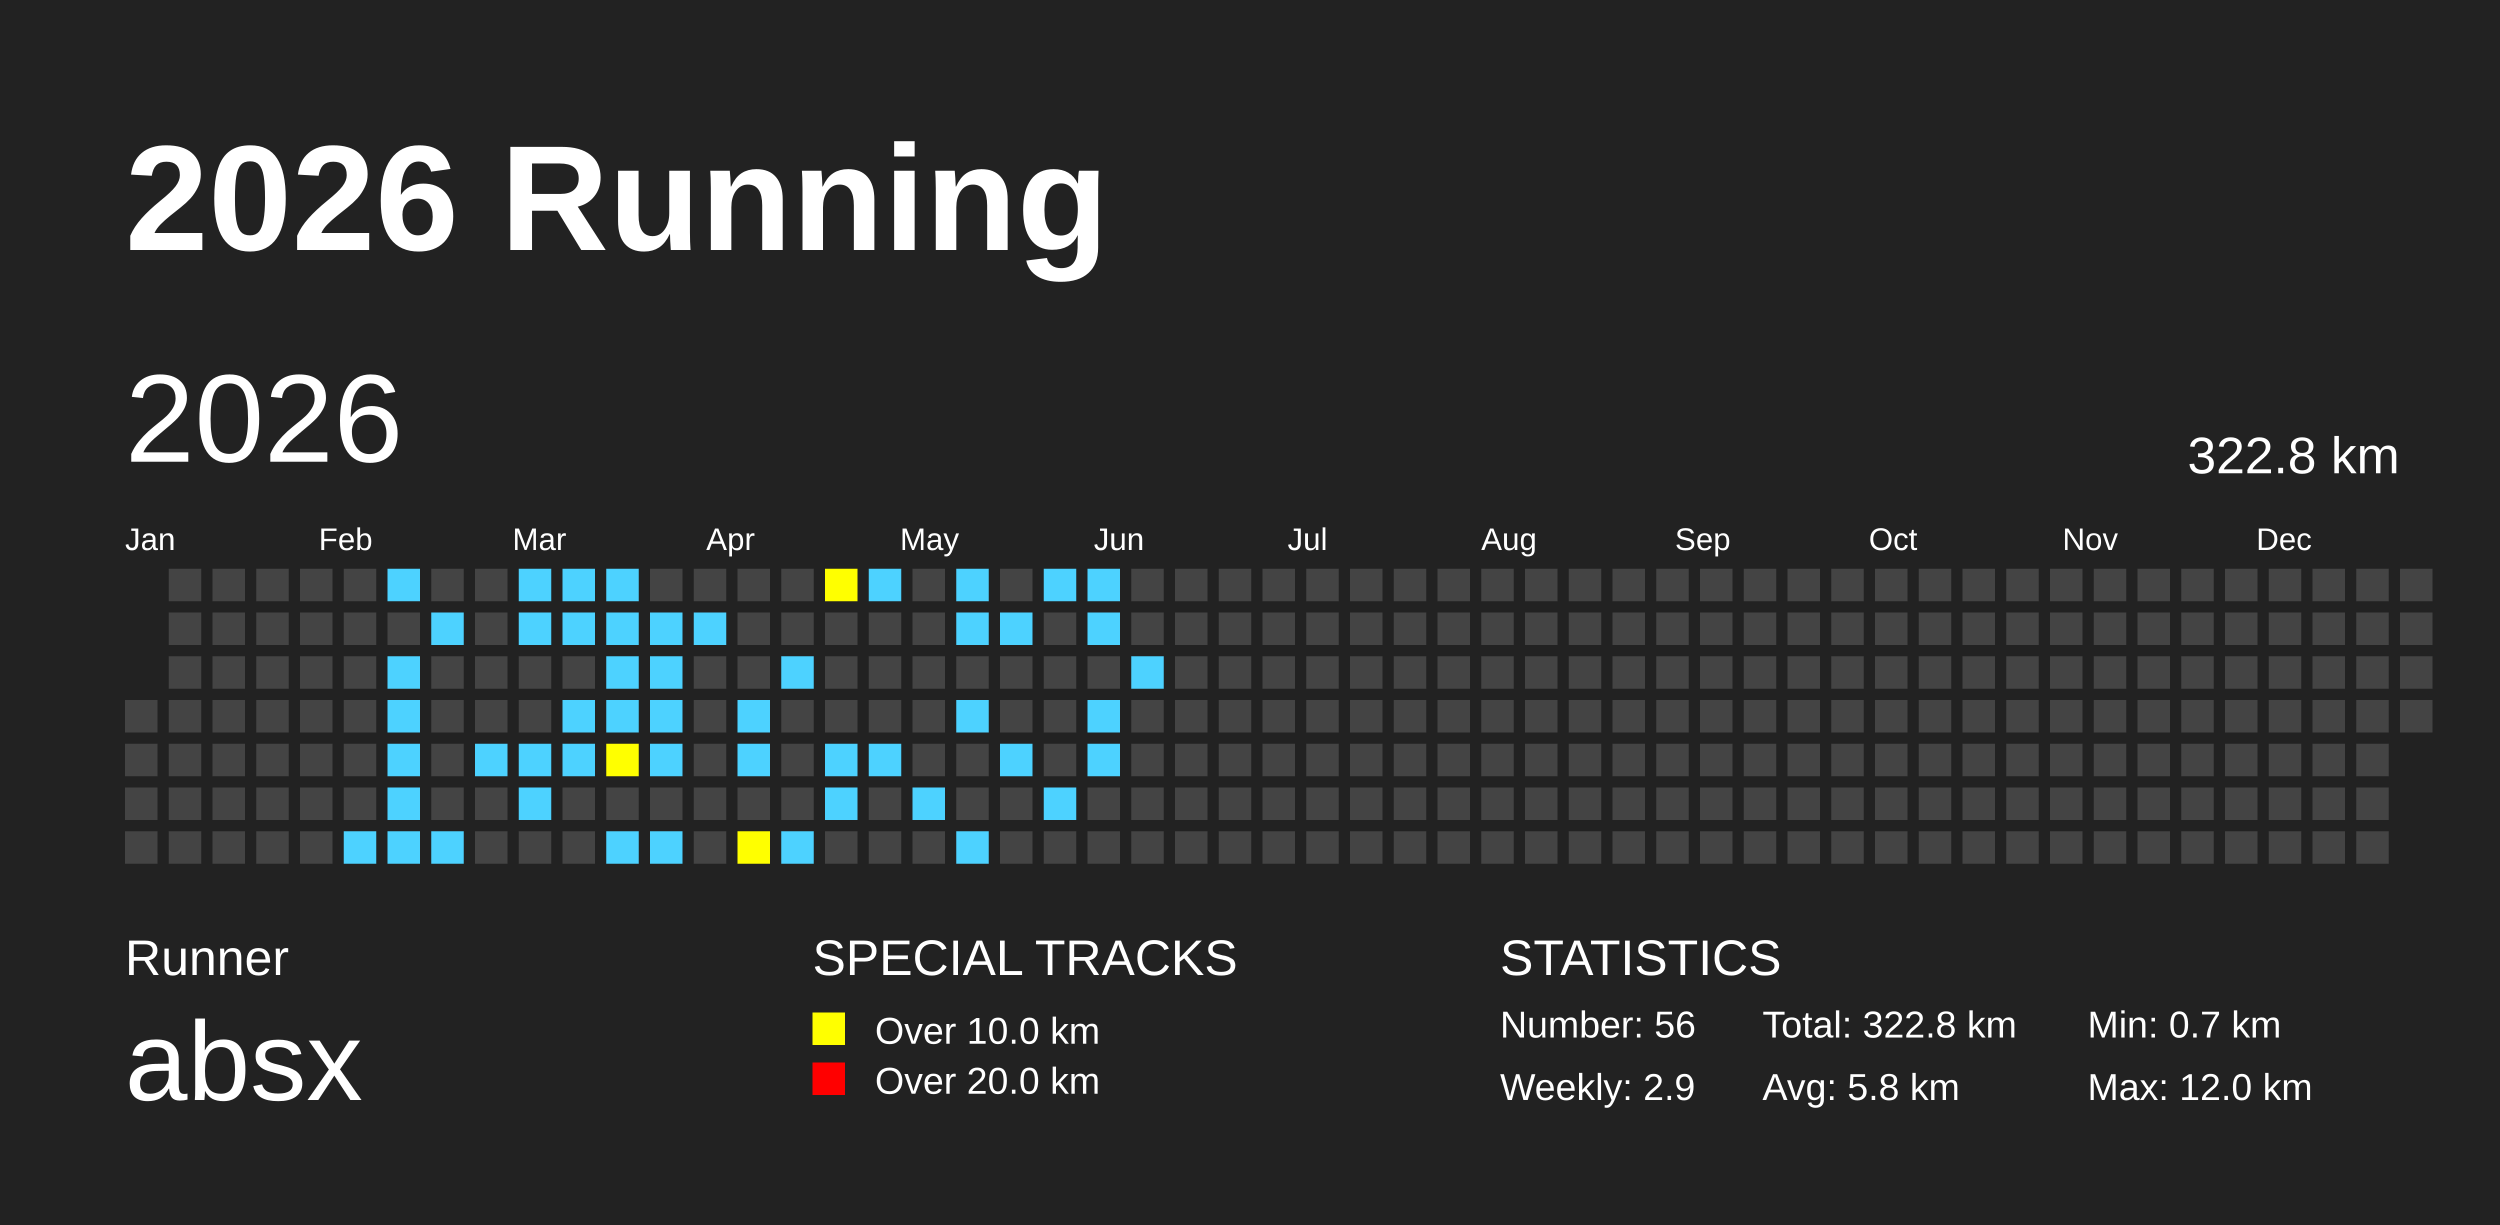
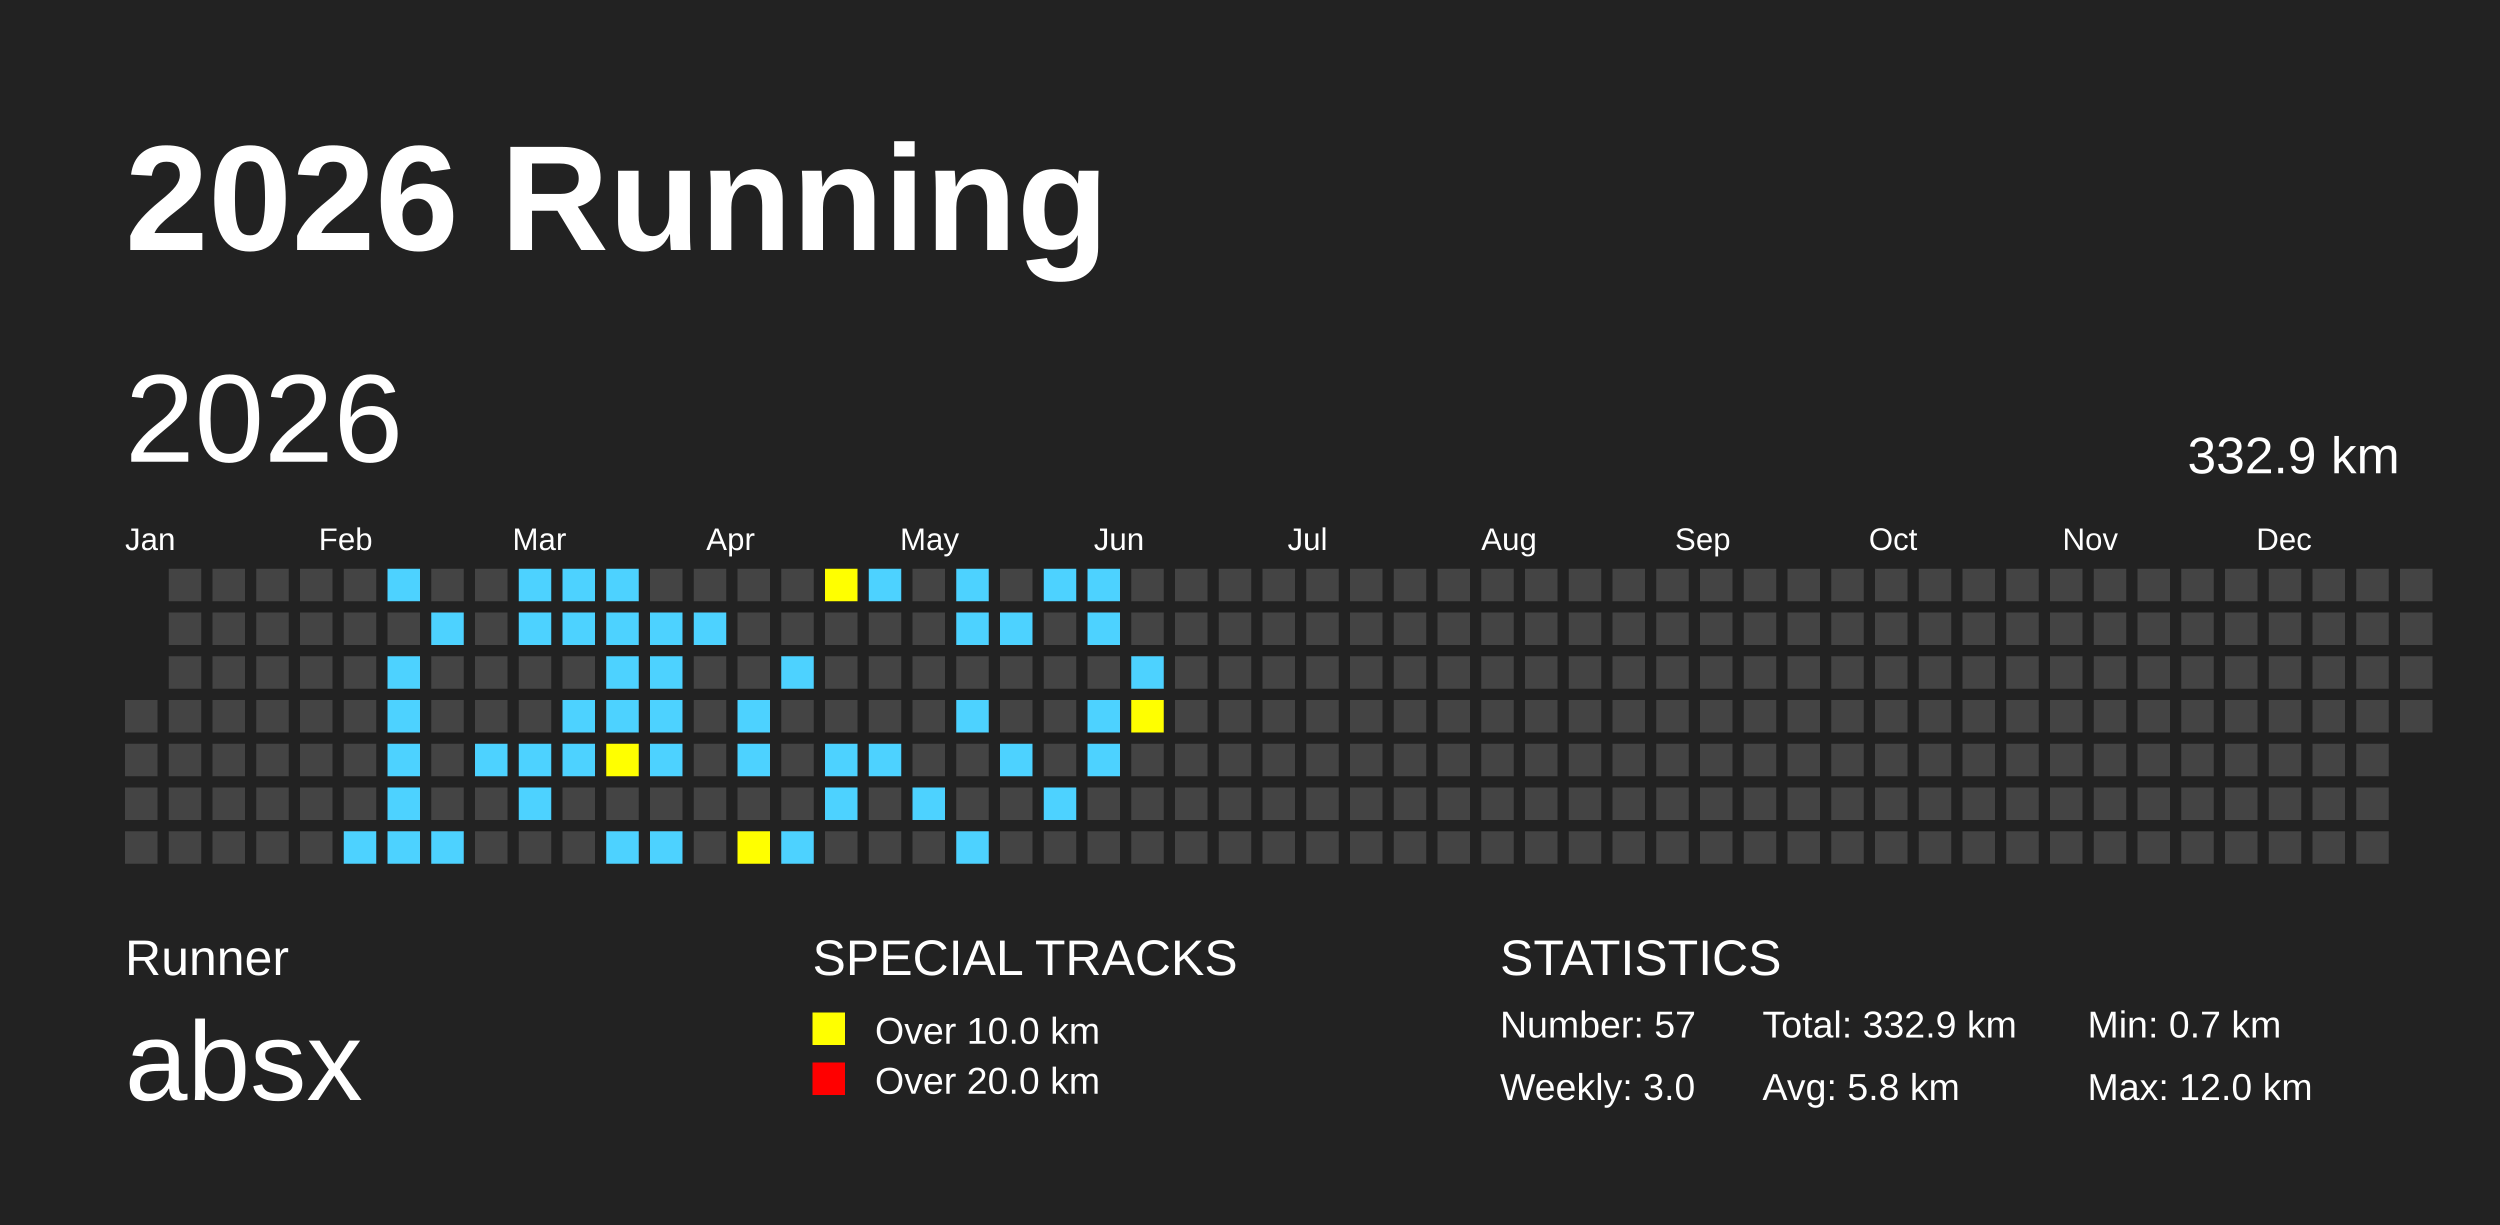
<svg xmlns="http://www.w3.org/2000/svg" baseProfile="full" height="98mm" version="1.1" viewBox="0,0,200,98" width="200mm">
  <defs />
  <rect fill="#222222" height="98" width="200" x="0" y="0" />
  <text fill="#FFFFFF" style="font-size:12px; font-family:Arial; font-weight:bold;" x="10" y="20">2026 Running</text>
  <text fill="#FFFFFF" style="font-size:4px; font-family:Arial" x="10" y="78">Runner</text>
  <text fill="#FFFFFF" style="font-size:9px; font-family:Arial" x="10" y="88">absx</text>
  <text fill="#FFFFFF" style="font-size:4px; font-family:Arial" x="65" y="78">SPECIAL TRACKS</text>
  <rect fill="yellow" height="2.6" width="2.6" x="65" y="81" />
  <text fill="#FFFFFF" style="font-size:3px; font-family:Arial" x="70" y="83.5">Over 10.0 km</text>
  <rect fill="red" height="2.6" width="2.6" x="65" y="85" />
  <text fill="#FFFFFF" style="font-size:3px; font-family:Arial" x="70" y="87.5">Over 20.0 km</text>
  <text fill="#FFFFFF" style="font-size:4px; font-family:Arial" x="120" y="78">STATISTICS</text>
-   <text fill="#FFFFFF" style="font-size:3px; font-family:Arial" x="120" y="83">Number: 56</text>
-   <text fill="#FFFFFF" style="font-size:3px; font-family:Arial" x="120" y="88">Weekly: 2.9</text>
-   <text fill="#FFFFFF" style="font-size:3px; font-family:Arial" x="141" y="83">Total: 322.8 km</text>
+   <text fill="#FFFFFF" style="font-size:3px; font-family:Arial" x="120" y="83">Number: 57</text>
+   <text fill="#FFFFFF" style="font-size:3px; font-family:Arial" x="120" y="88">Weekly: 3.0</text>
+   <text fill="#FFFFFF" style="font-size:3px; font-family:Arial" x="141" y="83">Total: 332.9 km</text>
  <text fill="#FFFFFF" style="font-size:3px; font-family:Arial" x="141" y="88">Avg: 5.8 km</text>
  <text fill="#FFFFFF" style="font-size:3px; font-family:Arial" x="167" y="83">Min: 0.7 km</text>
  <text fill="#FFFFFF" style="font-size:3px; font-family:Arial" x="167" y="88">Max: 12.0 km</text>
  <text dominant-baseline="hanging" fill="#FFFFFF" style="font-size:10.0px; font-family:Arial;" x="10" y="30">2026</text>
-   <text dominant-baseline="hanging" fill="#FFFFFF" style="font-size:4.125px; font-family:Arial;" x="175" y="35">322.8 km</text>
+   <text dominant-baseline="hanging" fill="#FFFFFF" style="font-size:4.125px; font-family:Arial;" x="175" y="35">332.9 km</text>
  <text fill="#FFFFFF" style="font-size:2.5px; font-family:Arial" x="10.0" y="44">Jan</text>
  <text fill="#FFFFFF" style="font-size:2.5px; font-family:Arial" x="25.5" y="44">Feb</text>
  <text fill="#FFFFFF" style="font-size:2.5px; font-family:Arial" x="41.0" y="44">Mar</text>
  <text fill="#FFFFFF" style="font-size:2.5px; font-family:Arial" x="56.5" y="44">Apr</text>
  <text fill="#FFFFFF" style="font-size:2.5px; font-family:Arial" x="72.0" y="44">May</text>
  <text fill="#FFFFFF" style="font-size:2.5px; font-family:Arial" x="87.5" y="44">Jun</text>
  <text fill="#FFFFFF" style="font-size:2.5px; font-family:Arial" x="103.0" y="44">Jul</text>
  <text fill="#FFFFFF" style="font-size:2.5px; font-family:Arial" x="118.5" y="44">Aug</text>
  <text fill="#FFFFFF" style="font-size:2.5px; font-family:Arial" x="134.0" y="44">Sep</text>
  <text fill="#FFFFFF" style="font-size:2.5px; font-family:Arial" x="149.5" y="44">Oct</text>
  <text fill="#FFFFFF" style="font-size:2.5px; font-family:Arial" x="165.0" y="44">Nov</text>
  <text fill="#FFFFFF" style="font-size:2.5px; font-family:Arial" x="180.5" y="44">Dec</text>
  <rect fill="#444444" height="2.6" width="2.6" x="10.0" y="56.0" />
  <rect fill="#444444" height="2.6" width="2.6" x="10.0" y="59.5" />
  <rect fill="#444444" height="2.6" width="2.6" x="10.0" y="63.0" />
  <rect fill="#444444" height="2.6" width="2.6" x="10.0" y="66.5" />
  <rect fill="#444444" height="2.6" width="2.6" x="13.5" y="45.5" />
  <rect fill="#444444" height="2.6" width="2.6" x="13.5" y="49.0" />
  <rect fill="#444444" height="2.6" width="2.6" x="13.5" y="52.5" />
  <rect fill="#444444" height="2.6" width="2.6" x="13.5" y="56.0" />
  <rect fill="#444444" height="2.6" width="2.6" x="13.5" y="59.5" />
  <rect fill="#444444" height="2.6" width="2.6" x="13.5" y="63.0" />
  <rect fill="#444444" height="2.6" width="2.6" x="13.5" y="66.5" />
  <rect fill="#444444" height="2.6" width="2.6" x="17.0" y="45.5" />
  <rect fill="#444444" height="2.6" width="2.6" x="17.0" y="49.0" />
  <rect fill="#444444" height="2.6" width="2.6" x="17.0" y="52.5" />
  <rect fill="#444444" height="2.6" width="2.6" x="17.0" y="56.0" />
  <rect fill="#444444" height="2.6" width="2.6" x="17.0" y="59.5" />
  <rect fill="#444444" height="2.6" width="2.6" x="17.0" y="63.0" />
  <rect fill="#444444" height="2.6" width="2.6" x="17.0" y="66.5" />
  <rect fill="#444444" height="2.6" width="2.6" x="20.5" y="45.5" />
  <rect fill="#444444" height="2.6" width="2.6" x="20.5" y="49.0" />
  <rect fill="#444444" height="2.6" width="2.6" x="20.5" y="52.5" />
  <rect fill="#444444" height="2.6" width="2.6" x="20.5" y="56.0" />
  <rect fill="#444444" height="2.6" width="2.6" x="20.5" y="59.5" />
  <rect fill="#444444" height="2.6" width="2.6" x="20.5" y="63.0" />
  <rect fill="#444444" height="2.6" width="2.6" x="20.5" y="66.5" />
  <rect fill="#444444" height="2.6" width="2.6" x="24.0" y="45.5" />
  <rect fill="#444444" height="2.6" width="2.6" x="24.0" y="49.0" />
  <rect fill="#444444" height="2.6" width="2.6" x="24.0" y="52.5" />
  <rect fill="#444444" height="2.6" width="2.6" x="24.0" y="56.0" />
  <rect fill="#444444" height="2.6" width="2.6" x="24.0" y="59.5" />
  <rect fill="#444444" height="2.6" width="2.6" x="24.0" y="63.0" />
  <rect fill="#444444" height="2.6" width="2.6" x="24.0" y="66.5" />
  <rect fill="#444444" height="2.6" width="2.6" x="27.5" y="45.5" />
  <rect fill="#444444" height="2.6" width="2.6" x="27.5" y="49.0" />
  <rect fill="#444444" height="2.6" width="2.6" x="27.5" y="52.5" />
  <rect fill="#444444" height="2.6" width="2.6" x="27.5" y="56.0" />
  <rect fill="#444444" height="2.6" width="2.6" x="27.5" y="59.5" />
  <rect fill="#444444" height="2.6" width="2.6" x="27.5" y="63.0" />
  <rect fill="#4DD2FF" height="2.6" width="2.6" x="27.5" y="66.5" />
  <rect fill="#4DD2FF" height="2.6" width="2.6" x="31.0" y="45.5" />
  <rect fill="#444444" height="2.6" width="2.6" x="31.0" y="49.0" />
  <rect fill="#4DD2FF" height="2.6" width="2.6" x="31.0" y="52.5" />
  <rect fill="#4DD2FF" height="2.6" width="2.6" x="31.0" y="56.0" />
  <rect fill="#4DD2FF" height="2.6" width="2.6" x="31.0" y="59.5" />
  <rect fill="#4DD2FF" height="2.6" width="2.6" x="31.0" y="63.0" />
  <rect fill="#4DD2FF" height="2.6" width="2.6" x="31.0" y="66.5" />
  <rect fill="#444444" height="2.6" width="2.6" x="34.5" y="45.5" />
  <rect fill="#4DD2FF" height="2.6" width="2.6" x="34.5" y="49.0" />
  <rect fill="#444444" height="2.6" width="2.6" x="34.5" y="52.5" />
  <rect fill="#444444" height="2.6" width="2.6" x="34.5" y="56.0" />
  <rect fill="#444444" height="2.6" width="2.6" x="34.5" y="59.5" />
  <rect fill="#444444" height="2.6" width="2.6" x="34.5" y="63.0" />
  <rect fill="#4DD2FF" height="2.6" width="2.6" x="34.5" y="66.5" />
  <rect fill="#444444" height="2.6" width="2.6" x="38.0" y="45.5" />
  <rect fill="#444444" height="2.6" width="2.6" x="38.0" y="49.0" />
  <rect fill="#444444" height="2.6" width="2.6" x="38.0" y="52.5" />
  <rect fill="#444444" height="2.6" width="2.6" x="38.0" y="56.0" />
  <rect fill="#4DD2FF" height="2.6" width="2.6" x="38.0" y="59.5" />
  <rect fill="#444444" height="2.6" width="2.6" x="38.0" y="63.0" />
  <rect fill="#444444" height="2.6" width="2.6" x="38.0" y="66.5" />
  <rect fill="#4DD2FF" height="2.6" width="2.6" x="41.5" y="45.5" />
  <rect fill="#4DD2FF" height="2.6" width="2.6" x="41.5" y="49.0" />
  <rect fill="#444444" height="2.6" width="2.6" x="41.5" y="52.5" />
  <rect fill="#444444" height="2.6" width="2.6" x="41.5" y="56.0" />
  <rect fill="#4DD2FF" height="2.6" width="2.6" x="41.5" y="59.5" />
  <rect fill="#4DD2FF" height="2.6" width="2.6" x="41.5" y="63.0" />
  <rect fill="#444444" height="2.6" width="2.6" x="41.5" y="66.5" />
  <rect fill="#4DD2FF" height="2.6" width="2.6" x="45.0" y="45.5" />
  <rect fill="#4DD2FF" height="2.6" width="2.6" x="45.0" y="49.0" />
  <rect fill="#444444" height="2.6" width="2.6" x="45.0" y="52.5" />
  <rect fill="#4DD2FF" height="2.6" width="2.6" x="45.0" y="56.0" />
  <rect fill="#4DD2FF" height="2.6" width="2.6" x="45.0" y="59.5" />
  <rect fill="#444444" height="2.6" width="2.6" x="45.0" y="63.0" />
  <rect fill="#444444" height="2.6" width="2.6" x="45.0" y="66.5" />
  <rect fill="#4DD2FF" height="2.6" width="2.6" x="48.5" y="45.5" />
  <rect fill="#4DD2FF" height="2.6" width="2.6" x="48.5" y="49.0" />
  <rect fill="#4DD2FF" height="2.6" width="2.6" x="48.5" y="52.5" />
  <rect fill="#4DD2FF" height="2.6" width="2.6" x="48.5" y="56.0" />
  <rect fill="yellow" height="2.6" width="2.6" x="48.5" y="59.5" />
  <rect fill="#444444" height="2.6" width="2.6" x="48.5" y="63.0" />
  <rect fill="#4DD2FF" height="2.6" width="2.6" x="48.5" y="66.5" />
  <rect fill="#444444" height="2.6" width="2.6" x="52.0" y="45.5" />
  <rect fill="#4DD2FF" height="2.6" width="2.6" x="52.0" y="49.0" />
  <rect fill="#4DD2FF" height="2.6" width="2.6" x="52.0" y="52.5" />
  <rect fill="#4DD2FF" height="2.6" width="2.6" x="52.0" y="56.0" />
  <rect fill="#4DD2FF" height="2.6" width="2.6" x="52.0" y="59.5" />
  <rect fill="#444444" height="2.6" width="2.6" x="52.0" y="63.0" />
  <rect fill="#4DD2FF" height="2.6" width="2.6" x="52.0" y="66.5" />
  <rect fill="#444444" height="2.6" width="2.6" x="55.5" y="45.5" />
  <rect fill="#4DD2FF" height="2.6" width="2.6" x="55.5" y="49.0" />
  <rect fill="#444444" height="2.6" width="2.6" x="55.5" y="52.5" />
  <rect fill="#444444" height="2.6" width="2.6" x="55.5" y="56.0" />
  <rect fill="#444444" height="2.6" width="2.6" x="55.5" y="59.5" />
  <rect fill="#444444" height="2.6" width="2.6" x="55.5" y="63.0" />
  <rect fill="#444444" height="2.6" width="2.6" x="55.5" y="66.5" />
  <rect fill="#444444" height="2.6" width="2.6" x="59.0" y="45.5" />
  <rect fill="#444444" height="2.6" width="2.6" x="59.0" y="49.0" />
  <rect fill="#444444" height="2.6" width="2.6" x="59.0" y="52.5" />
  <rect fill="#4DD2FF" height="2.6" width="2.6" x="59.0" y="56.0" />
  <rect fill="#4DD2FF" height="2.6" width="2.6" x="59.0" y="59.5" />
  <rect fill="#444444" height="2.6" width="2.6" x="59.0" y="63.0" />
  <rect fill="yellow" height="2.6" width="2.6" x="59.0" y="66.5" />
  <rect fill="#444444" height="2.6" width="2.6" x="62.5" y="45.5" />
  <rect fill="#444444" height="2.6" width="2.6" x="62.5" y="49.0" />
  <rect fill="#4DD2FF" height="2.6" width="2.6" x="62.5" y="52.5" />
  <rect fill="#444444" height="2.6" width="2.6" x="62.5" y="56.0" />
  <rect fill="#444444" height="2.6" width="2.6" x="62.5" y="59.5" />
  <rect fill="#444444" height="2.6" width="2.6" x="62.5" y="63.0" />
  <rect fill="#4DD2FF" height="2.6" width="2.6" x="62.5" y="66.5" />
  <rect fill="yellow" height="2.6" width="2.6" x="66.0" y="45.5" />
  <rect fill="#444444" height="2.6" width="2.6" x="66.0" y="49.0" />
  <rect fill="#444444" height="2.6" width="2.6" x="66.0" y="52.5" />
  <rect fill="#444444" height="2.6" width="2.6" x="66.0" y="56.0" />
  <rect fill="#4DD2FF" height="2.6" width="2.6" x="66.0" y="59.5" />
  <rect fill="#4DD2FF" height="2.6" width="2.6" x="66.0" y="63.0" />
  <rect fill="#444444" height="2.6" width="2.6" x="66.0" y="66.5" />
  <rect fill="#4DD2FF" height="2.6" width="2.6" x="69.5" y="45.5" />
  <rect fill="#444444" height="2.6" width="2.6" x="69.5" y="49.0" />
  <rect fill="#444444" height="2.6" width="2.6" x="69.5" y="52.5" />
  <rect fill="#444444" height="2.6" width="2.6" x="69.5" y="56.0" />
  <rect fill="#4DD2FF" height="2.6" width="2.6" x="69.5" y="59.5" />
  <rect fill="#444444" height="2.6" width="2.6" x="69.5" y="63.0" />
  <rect fill="#444444" height="2.6" width="2.6" x="69.5" y="66.5" />
  <rect fill="#444444" height="2.6" width="2.6" x="73.0" y="45.5" />
  <rect fill="#444444" height="2.6" width="2.6" x="73.0" y="49.0" />
  <rect fill="#444444" height="2.6" width="2.6" x="73.0" y="52.5" />
  <rect fill="#444444" height="2.6" width="2.6" x="73.0" y="56.0" />
  <rect fill="#444444" height="2.6" width="2.6" x="73.0" y="59.5" />
  <rect fill="#4DD2FF" height="2.6" width="2.6" x="73.0" y="63.0" />
  <rect fill="#444444" height="2.6" width="2.6" x="73.0" y="66.5" />
  <rect fill="#4DD2FF" height="2.6" width="2.6" x="76.5" y="45.5" />
  <rect fill="#4DD2FF" height="2.6" width="2.6" x="76.5" y="49.0" />
  <rect fill="#444444" height="2.6" width="2.6" x="76.5" y="52.5" />
  <rect fill="#4DD2FF" height="2.6" width="2.6" x="76.5" y="56.0" />
  <rect fill="#444444" height="2.6" width="2.6" x="76.5" y="59.5" />
  <rect fill="#444444" height="2.6" width="2.6" x="76.5" y="63.0" />
  <rect fill="#4DD2FF" height="2.6" width="2.6" x="76.5" y="66.5" />
  <rect fill="#444444" height="2.6" width="2.6" x="80.0" y="45.5" />
  <rect fill="#4DD2FF" height="2.6" width="2.6" x="80.0" y="49.0" />
  <rect fill="#444444" height="2.6" width="2.6" x="80.0" y="52.5" />
  <rect fill="#444444" height="2.6" width="2.6" x="80.0" y="56.0" />
  <rect fill="#4DD2FF" height="2.6" width="2.6" x="80.0" y="59.5" />
  <rect fill="#444444" height="2.6" width="2.6" x="80.0" y="63.0" />
  <rect fill="#444444" height="2.6" width="2.6" x="80.0" y="66.5" />
  <rect fill="#4DD2FF" height="2.6" width="2.6" x="83.5" y="45.5" />
  <rect fill="#444444" height="2.6" width="2.6" x="83.5" y="49.0" />
  <rect fill="#444444" height="2.6" width="2.6" x="83.5" y="52.5" />
  <rect fill="#444444" height="2.6" width="2.6" x="83.5" y="56.0" />
  <rect fill="#444444" height="2.6" width="2.6" x="83.5" y="59.5" />
  <rect fill="#4DD2FF" height="2.6" width="2.6" x="83.5" y="63.0" />
  <rect fill="#444444" height="2.6" width="2.6" x="83.5" y="66.5" />
  <rect fill="#4DD2FF" height="2.6" width="2.6" x="87.0" y="45.5" />
  <rect fill="#4DD2FF" height="2.6" width="2.6" x="87.0" y="49.0" />
  <rect fill="#444444" height="2.6" width="2.6" x="87.0" y="52.5" />
  <rect fill="#4DD2FF" height="2.6" width="2.6" x="87.0" y="56.0" />
  <rect fill="#4DD2FF" height="2.6" width="2.6" x="87.0" y="59.5" />
  <rect fill="#444444" height="2.6" width="2.6" x="87.0" y="63.0" />
  <rect fill="#444444" height="2.6" width="2.6" x="87.0" y="66.5" />
  <rect fill="#444444" height="2.6" width="2.6" x="90.5" y="45.5" />
  <rect fill="#444444" height="2.6" width="2.6" x="90.5" y="49.0" />
  <rect fill="#4DD2FF" height="2.6" width="2.6" x="90.5" y="52.5" />
-   <rect fill="#444444" height="2.6" width="2.6" x="90.5" y="56.0" />
+   <rect fill="yellow" height="2.6" width="2.6" x="90.5" y="56.0" />
  <rect fill="#444444" height="2.6" width="2.6" x="90.5" y="59.5" />
  <rect fill="#444444" height="2.6" width="2.6" x="90.5" y="63.0" />
  <rect fill="#444444" height="2.6" width="2.6" x="90.5" y="66.5" />
  <rect fill="#444444" height="2.6" width="2.6" x="94.0" y="45.5" />
  <rect fill="#444444" height="2.6" width="2.6" x="94.0" y="49.0" />
  <rect fill="#444444" height="2.6" width="2.6" x="94.0" y="52.5" />
  <rect fill="#444444" height="2.6" width="2.6" x="94.0" y="56.0" />
  <rect fill="#444444" height="2.6" width="2.6" x="94.0" y="59.5" />
  <rect fill="#444444" height="2.6" width="2.6" x="94.0" y="63.0" />
  <rect fill="#444444" height="2.6" width="2.6" x="94.0" y="66.5" />
  <rect fill="#444444" height="2.6" width="2.6" x="97.5" y="45.5" />
  <rect fill="#444444" height="2.6" width="2.6" x="97.5" y="49.0" />
  <rect fill="#444444" height="2.6" width="2.6" x="97.5" y="52.5" />
  <rect fill="#444444" height="2.6" width="2.6" x="97.5" y="56.0" />
  <rect fill="#444444" height="2.6" width="2.6" x="97.5" y="59.5" />
  <rect fill="#444444" height="2.6" width="2.6" x="97.5" y="63.0" />
  <rect fill="#444444" height="2.6" width="2.6" x="97.5" y="66.5" />
  <rect fill="#444444" height="2.6" width="2.6" x="101.0" y="45.5" />
  <rect fill="#444444" height="2.6" width="2.6" x="101.0" y="49.0" />
  <rect fill="#444444" height="2.6" width="2.6" x="101.0" y="52.5" />
  <rect fill="#444444" height="2.6" width="2.6" x="101.0" y="56.0" />
  <rect fill="#444444" height="2.6" width="2.6" x="101.0" y="59.5" />
  <rect fill="#444444" height="2.6" width="2.6" x="101.0" y="63.0" />
  <rect fill="#444444" height="2.6" width="2.6" x="101.0" y="66.5" />
  <rect fill="#444444" height="2.6" width="2.6" x="104.5" y="45.5" />
  <rect fill="#444444" height="2.6" width="2.6" x="104.5" y="49.0" />
  <rect fill="#444444" height="2.6" width="2.6" x="104.5" y="52.5" />
  <rect fill="#444444" height="2.6" width="2.6" x="104.5" y="56.0" />
  <rect fill="#444444" height="2.6" width="2.6" x="104.5" y="59.5" />
  <rect fill="#444444" height="2.6" width="2.6" x="104.5" y="63.0" />
  <rect fill="#444444" height="2.6" width="2.6" x="104.5" y="66.5" />
  <rect fill="#444444" height="2.6" width="2.6" x="108.0" y="45.5" />
  <rect fill="#444444" height="2.6" width="2.6" x="108.0" y="49.0" />
  <rect fill="#444444" height="2.6" width="2.6" x="108.0" y="52.5" />
  <rect fill="#444444" height="2.6" width="2.6" x="108.0" y="56.0" />
  <rect fill="#444444" height="2.6" width="2.6" x="108.0" y="59.5" />
  <rect fill="#444444" height="2.6" width="2.6" x="108.0" y="63.0" />
  <rect fill="#444444" height="2.6" width="2.6" x="108.0" y="66.5" />
  <rect fill="#444444" height="2.6" width="2.6" x="111.5" y="45.5" />
  <rect fill="#444444" height="2.6" width="2.6" x="111.5" y="49.0" />
  <rect fill="#444444" height="2.6" width="2.6" x="111.5" y="52.5" />
  <rect fill="#444444" height="2.6" width="2.6" x="111.5" y="56.0" />
  <rect fill="#444444" height="2.6" width="2.6" x="111.5" y="59.5" />
  <rect fill="#444444" height="2.6" width="2.6" x="111.5" y="63.0" />
  <rect fill="#444444" height="2.6" width="2.6" x="111.5" y="66.5" />
  <rect fill="#444444" height="2.6" width="2.6" x="115.0" y="45.5" />
  <rect fill="#444444" height="2.6" width="2.6" x="115.0" y="49.0" />
  <rect fill="#444444" height="2.6" width="2.6" x="115.0" y="52.5" />
  <rect fill="#444444" height="2.6" width="2.6" x="115.0" y="56.0" />
  <rect fill="#444444" height="2.6" width="2.6" x="115.0" y="59.5" />
  <rect fill="#444444" height="2.6" width="2.6" x="115.0" y="63.0" />
  <rect fill="#444444" height="2.6" width="2.6" x="115.0" y="66.5" />
  <rect fill="#444444" height="2.6" width="2.6" x="118.5" y="45.5" />
  <rect fill="#444444" height="2.6" width="2.6" x="118.5" y="49.0" />
  <rect fill="#444444" height="2.6" width="2.6" x="118.5" y="52.5" />
  <rect fill="#444444" height="2.6" width="2.6" x="118.5" y="56.0" />
  <rect fill="#444444" height="2.6" width="2.6" x="118.5" y="59.5" />
  <rect fill="#444444" height="2.6" width="2.6" x="118.5" y="63.0" />
  <rect fill="#444444" height="2.6" width="2.6" x="118.5" y="66.5" />
  <rect fill="#444444" height="2.6" width="2.6" x="122.0" y="45.5" />
  <rect fill="#444444" height="2.6" width="2.6" x="122.0" y="49.0" />
  <rect fill="#444444" height="2.6" width="2.6" x="122.0" y="52.5" />
  <rect fill="#444444" height="2.6" width="2.6" x="122.0" y="56.0" />
  <rect fill="#444444" height="2.6" width="2.6" x="122.0" y="59.5" />
  <rect fill="#444444" height="2.6" width="2.6" x="122.0" y="63.0" />
  <rect fill="#444444" height="2.6" width="2.6" x="122.0" y="66.5" />
  <rect fill="#444444" height="2.6" width="2.6" x="125.5" y="45.5" />
  <rect fill="#444444" height="2.6" width="2.6" x="125.5" y="49.0" />
  <rect fill="#444444" height="2.6" width="2.6" x="125.5" y="52.5" />
  <rect fill="#444444" height="2.6" width="2.6" x="125.5" y="56.0" />
  <rect fill="#444444" height="2.6" width="2.6" x="125.5" y="59.5" />
  <rect fill="#444444" height="2.6" width="2.6" x="125.5" y="63.0" />
  <rect fill="#444444" height="2.6" width="2.6" x="125.5" y="66.5" />
  <rect fill="#444444" height="2.6" width="2.6" x="129.0" y="45.5" />
  <rect fill="#444444" height="2.6" width="2.6" x="129.0" y="49.0" />
  <rect fill="#444444" height="2.6" width="2.6" x="129.0" y="52.5" />
  <rect fill="#444444" height="2.6" width="2.6" x="129.0" y="56.0" />
  <rect fill="#444444" height="2.6" width="2.6" x="129.0" y="59.5" />
  <rect fill="#444444" height="2.6" width="2.6" x="129.0" y="63.0" />
  <rect fill="#444444" height="2.6" width="2.6" x="129.0" y="66.5" />
  <rect fill="#444444" height="2.6" width="2.6" x="132.5" y="45.5" />
  <rect fill="#444444" height="2.6" width="2.6" x="132.5" y="49.0" />
  <rect fill="#444444" height="2.6" width="2.6" x="132.5" y="52.5" />
  <rect fill="#444444" height="2.6" width="2.6" x="132.5" y="56.0" />
  <rect fill="#444444" height="2.6" width="2.6" x="132.5" y="59.5" />
  <rect fill="#444444" height="2.6" width="2.6" x="132.5" y="63.0" />
  <rect fill="#444444" height="2.6" width="2.6" x="132.5" y="66.5" />
  <rect fill="#444444" height="2.6" width="2.6" x="136.0" y="45.5" />
  <rect fill="#444444" height="2.6" width="2.6" x="136.0" y="49.0" />
  <rect fill="#444444" height="2.6" width="2.6" x="136.0" y="52.5" />
  <rect fill="#444444" height="2.6" width="2.6" x="136.0" y="56.0" />
  <rect fill="#444444" height="2.6" width="2.6" x="136.0" y="59.5" />
  <rect fill="#444444" height="2.6" width="2.6" x="136.0" y="63.0" />
  <rect fill="#444444" height="2.6" width="2.6" x="136.0" y="66.5" />
  <rect fill="#444444" height="2.6" width="2.6" x="139.5" y="45.5" />
  <rect fill="#444444" height="2.6" width="2.6" x="139.5" y="49.0" />
  <rect fill="#444444" height="2.6" width="2.6" x="139.5" y="52.5" />
  <rect fill="#444444" height="2.6" width="2.6" x="139.5" y="56.0" />
  <rect fill="#444444" height="2.6" width="2.6" x="139.5" y="59.5" />
  <rect fill="#444444" height="2.6" width="2.6" x="139.5" y="63.0" />
  <rect fill="#444444" height="2.6" width="2.6" x="139.5" y="66.5" />
  <rect fill="#444444" height="2.6" width="2.6" x="143.0" y="45.5" />
  <rect fill="#444444" height="2.6" width="2.6" x="143.0" y="49.0" />
  <rect fill="#444444" height="2.6" width="2.6" x="143.0" y="52.5" />
  <rect fill="#444444" height="2.6" width="2.6" x="143.0" y="56.0" />
  <rect fill="#444444" height="2.6" width="2.6" x="143.0" y="59.5" />
  <rect fill="#444444" height="2.6" width="2.6" x="143.0" y="63.0" />
  <rect fill="#444444" height="2.6" width="2.6" x="143.0" y="66.5" />
  <rect fill="#444444" height="2.6" width="2.6" x="146.5" y="45.5" />
  <rect fill="#444444" height="2.6" width="2.6" x="146.5" y="49.0" />
  <rect fill="#444444" height="2.6" width="2.6" x="146.5" y="52.5" />
  <rect fill="#444444" height="2.6" width="2.6" x="146.5" y="56.0" />
  <rect fill="#444444" height="2.6" width="2.6" x="146.5" y="59.5" />
  <rect fill="#444444" height="2.6" width="2.6" x="146.5" y="63.0" />
  <rect fill="#444444" height="2.6" width="2.6" x="146.5" y="66.5" />
  <rect fill="#444444" height="2.6" width="2.6" x="150.0" y="45.5" />
  <rect fill="#444444" height="2.6" width="2.6" x="150.0" y="49.0" />
  <rect fill="#444444" height="2.6" width="2.6" x="150.0" y="52.5" />
  <rect fill="#444444" height="2.6" width="2.6" x="150.0" y="56.0" />
  <rect fill="#444444" height="2.6" width="2.6" x="150.0" y="59.5" />
  <rect fill="#444444" height="2.6" width="2.6" x="150.0" y="63.0" />
  <rect fill="#444444" height="2.6" width="2.6" x="150.0" y="66.5" />
  <rect fill="#444444" height="2.6" width="2.6" x="153.5" y="45.5" />
  <rect fill="#444444" height="2.6" width="2.6" x="153.5" y="49.0" />
  <rect fill="#444444" height="2.6" width="2.6" x="153.5" y="52.5" />
  <rect fill="#444444" height="2.6" width="2.6" x="153.5" y="56.0" />
  <rect fill="#444444" height="2.6" width="2.6" x="153.5" y="59.5" />
  <rect fill="#444444" height="2.6" width="2.6" x="153.5" y="63.0" />
  <rect fill="#444444" height="2.6" width="2.6" x="153.5" y="66.5" />
  <rect fill="#444444" height="2.6" width="2.6" x="157.0" y="45.5" />
  <rect fill="#444444" height="2.6" width="2.6" x="157.0" y="49.0" />
  <rect fill="#444444" height="2.6" width="2.6" x="157.0" y="52.5" />
  <rect fill="#444444" height="2.6" width="2.6" x="157.0" y="56.0" />
  <rect fill="#444444" height="2.6" width="2.6" x="157.0" y="59.5" />
  <rect fill="#444444" height="2.6" width="2.6" x="157.0" y="63.0" />
  <rect fill="#444444" height="2.6" width="2.6" x="157.0" y="66.5" />
  <rect fill="#444444" height="2.6" width="2.6" x="160.5" y="45.5" />
  <rect fill="#444444" height="2.6" width="2.6" x="160.5" y="49.0" />
  <rect fill="#444444" height="2.6" width="2.6" x="160.5" y="52.5" />
  <rect fill="#444444" height="2.6" width="2.6" x="160.5" y="56.0" />
  <rect fill="#444444" height="2.6" width="2.6" x="160.5" y="59.5" />
  <rect fill="#444444" height="2.6" width="2.6" x="160.5" y="63.0" />
  <rect fill="#444444" height="2.6" width="2.6" x="160.5" y="66.5" />
  <rect fill="#444444" height="2.6" width="2.6" x="164.0" y="45.5" />
  <rect fill="#444444" height="2.6" width="2.6" x="164.0" y="49.0" />
  <rect fill="#444444" height="2.6" width="2.6" x="164.0" y="52.5" />
  <rect fill="#444444" height="2.6" width="2.6" x="164.0" y="56.0" />
  <rect fill="#444444" height="2.6" width="2.6" x="164.0" y="59.5" />
  <rect fill="#444444" height="2.6" width="2.6" x="164.0" y="63.0" />
  <rect fill="#444444" height="2.6" width="2.6" x="164.0" y="66.5" />
  <rect fill="#444444" height="2.6" width="2.6" x="167.5" y="45.5" />
  <rect fill="#444444" height="2.6" width="2.6" x="167.5" y="49.0" />
  <rect fill="#444444" height="2.6" width="2.6" x="167.5" y="52.5" />
  <rect fill="#444444" height="2.6" width="2.6" x="167.5" y="56.0" />
  <rect fill="#444444" height="2.6" width="2.6" x="167.5" y="59.5" />
  <rect fill="#444444" height="2.6" width="2.6" x="167.5" y="63.0" />
  <rect fill="#444444" height="2.6" width="2.6" x="167.5" y="66.5" />
  <rect fill="#444444" height="2.6" width="2.6" x="171.0" y="45.5" />
  <rect fill="#444444" height="2.6" width="2.6" x="171.0" y="49.0" />
  <rect fill="#444444" height="2.6" width="2.6" x="171.0" y="52.5" />
  <rect fill="#444444" height="2.6" width="2.6" x="171.0" y="56.0" />
  <rect fill="#444444" height="2.6" width="2.6" x="171.0" y="59.5" />
  <rect fill="#444444" height="2.6" width="2.6" x="171.0" y="63.0" />
  <rect fill="#444444" height="2.6" width="2.6" x="171.0" y="66.5" />
  <rect fill="#444444" height="2.6" width="2.6" x="174.5" y="45.5" />
  <rect fill="#444444" height="2.6" width="2.6" x="174.5" y="49.0" />
  <rect fill="#444444" height="2.6" width="2.6" x="174.5" y="52.5" />
  <rect fill="#444444" height="2.6" width="2.6" x="174.5" y="56.0" />
  <rect fill="#444444" height="2.6" width="2.6" x="174.5" y="59.5" />
  <rect fill="#444444" height="2.6" width="2.6" x="174.5" y="63.0" />
  <rect fill="#444444" height="2.6" width="2.6" x="174.5" y="66.5" />
  <rect fill="#444444" height="2.6" width="2.6" x="178.0" y="45.5" />
  <rect fill="#444444" height="2.6" width="2.6" x="178.0" y="49.0" />
  <rect fill="#444444" height="2.6" width="2.6" x="178.0" y="52.5" />
  <rect fill="#444444" height="2.6" width="2.6" x="178.0" y="56.0" />
  <rect fill="#444444" height="2.6" width="2.6" x="178.0" y="59.5" />
  <rect fill="#444444" height="2.6" width="2.6" x="178.0" y="63.0" />
  <rect fill="#444444" height="2.6" width="2.6" x="178.0" y="66.5" />
  <rect fill="#444444" height="2.6" width="2.6" x="181.5" y="45.5" />
  <rect fill="#444444" height="2.6" width="2.6" x="181.5" y="49.0" />
  <rect fill="#444444" height="2.6" width="2.6" x="181.5" y="52.5" />
  <rect fill="#444444" height="2.6" width="2.6" x="181.5" y="56.0" />
  <rect fill="#444444" height="2.6" width="2.6" x="181.5" y="59.5" />
  <rect fill="#444444" height="2.6" width="2.6" x="181.5" y="63.0" />
  <rect fill="#444444" height="2.6" width="2.6" x="181.5" y="66.5" />
  <rect fill="#444444" height="2.6" width="2.6" x="185.0" y="45.5" />
  <rect fill="#444444" height="2.6" width="2.6" x="185.0" y="49.0" />
  <rect fill="#444444" height="2.6" width="2.6" x="185.0" y="52.5" />
  <rect fill="#444444" height="2.6" width="2.6" x="185.0" y="56.0" />
  <rect fill="#444444" height="2.6" width="2.6" x="185.0" y="59.5" />
  <rect fill="#444444" height="2.6" width="2.6" x="185.0" y="63.0" />
  <rect fill="#444444" height="2.6" width="2.6" x="185.0" y="66.5" />
  <rect fill="#444444" height="2.6" width="2.6" x="188.5" y="45.5" />
  <rect fill="#444444" height="2.6" width="2.6" x="188.5" y="49.0" />
  <rect fill="#444444" height="2.6" width="2.6" x="188.5" y="52.5" />
  <rect fill="#444444" height="2.6" width="2.6" x="188.5" y="56.0" />
  <rect fill="#444444" height="2.6" width="2.6" x="188.5" y="59.5" />
  <rect fill="#444444" height="2.6" width="2.6" x="188.5" y="63.0" />
  <rect fill="#444444" height="2.6" width="2.6" x="188.5" y="66.5" />
  <rect fill="#444444" height="2.6" width="2.6" x="192.0" y="45.5" />
  <rect fill="#444444" height="2.6" width="2.6" x="192.0" y="49.0" />
  <rect fill="#444444" height="2.6" width="2.6" x="192.0" y="52.5" />
  <rect fill="#444444" height="2.6" width="2.6" x="192.0" y="56.0" />
</svg>
